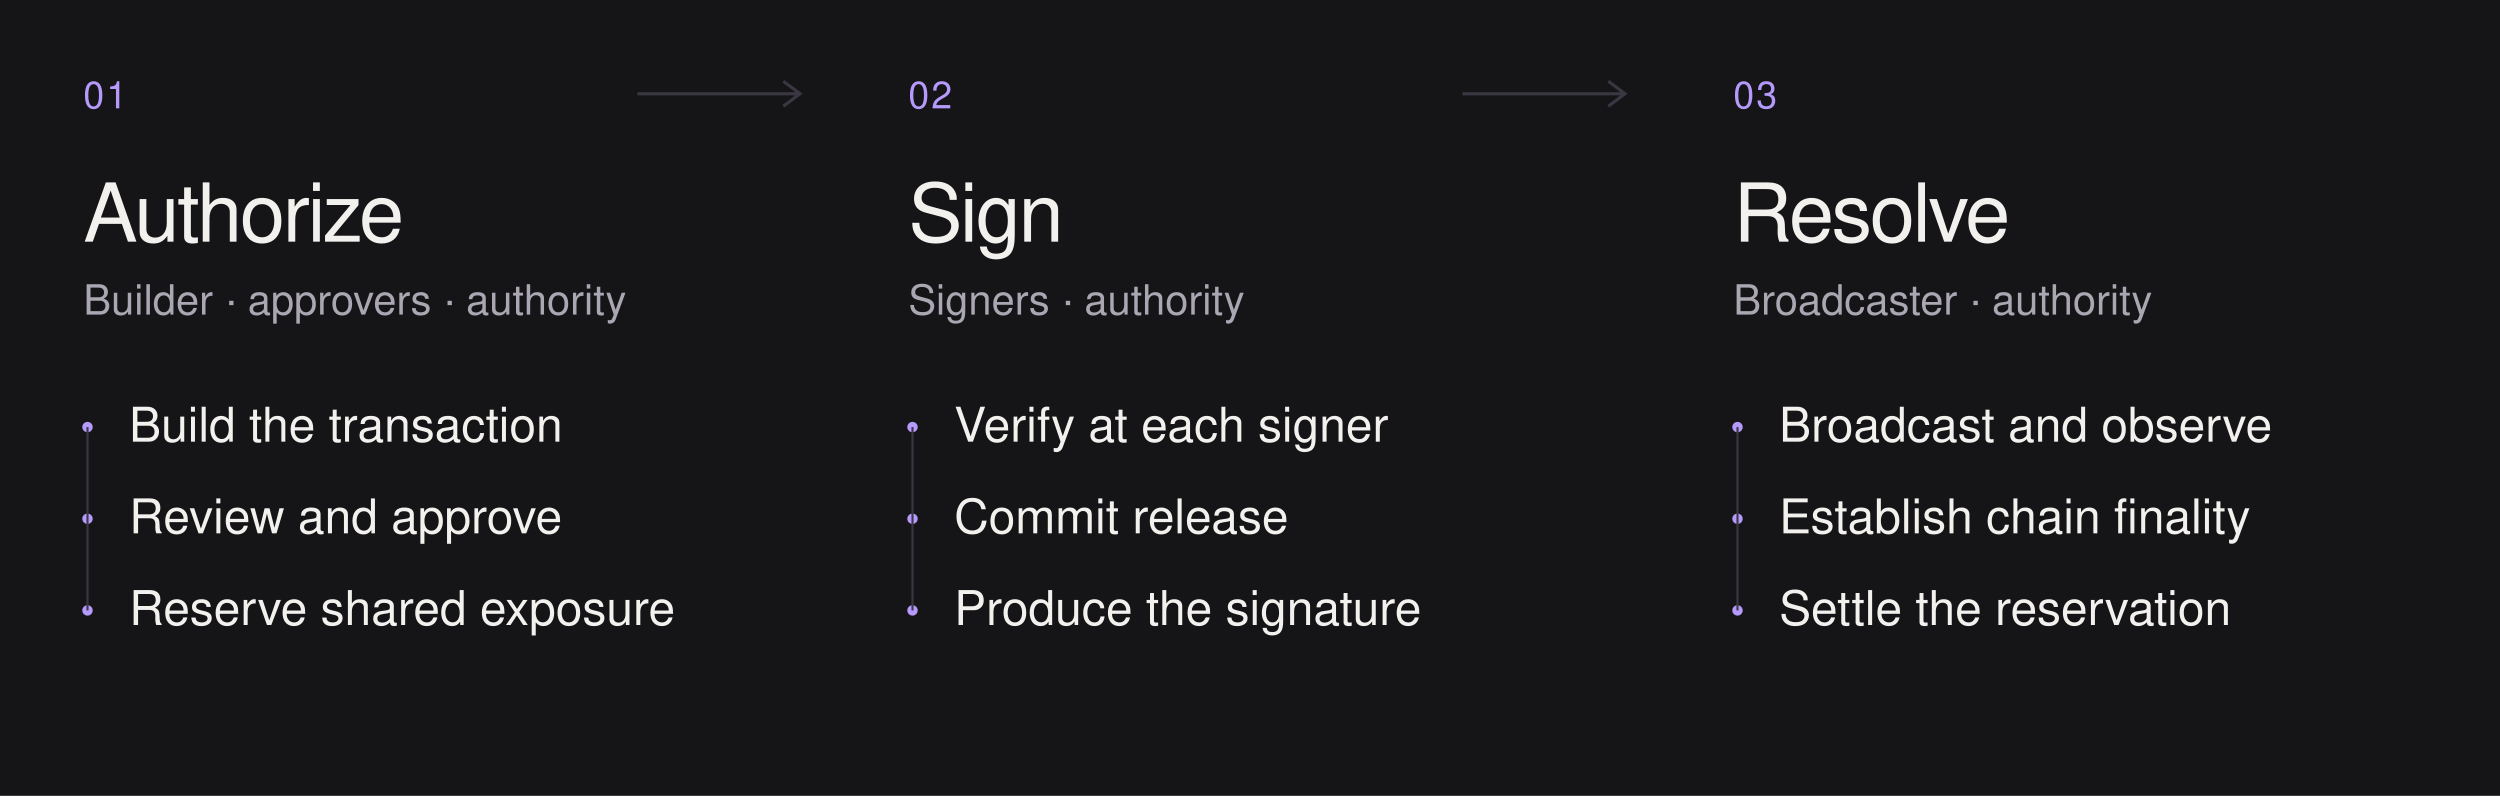
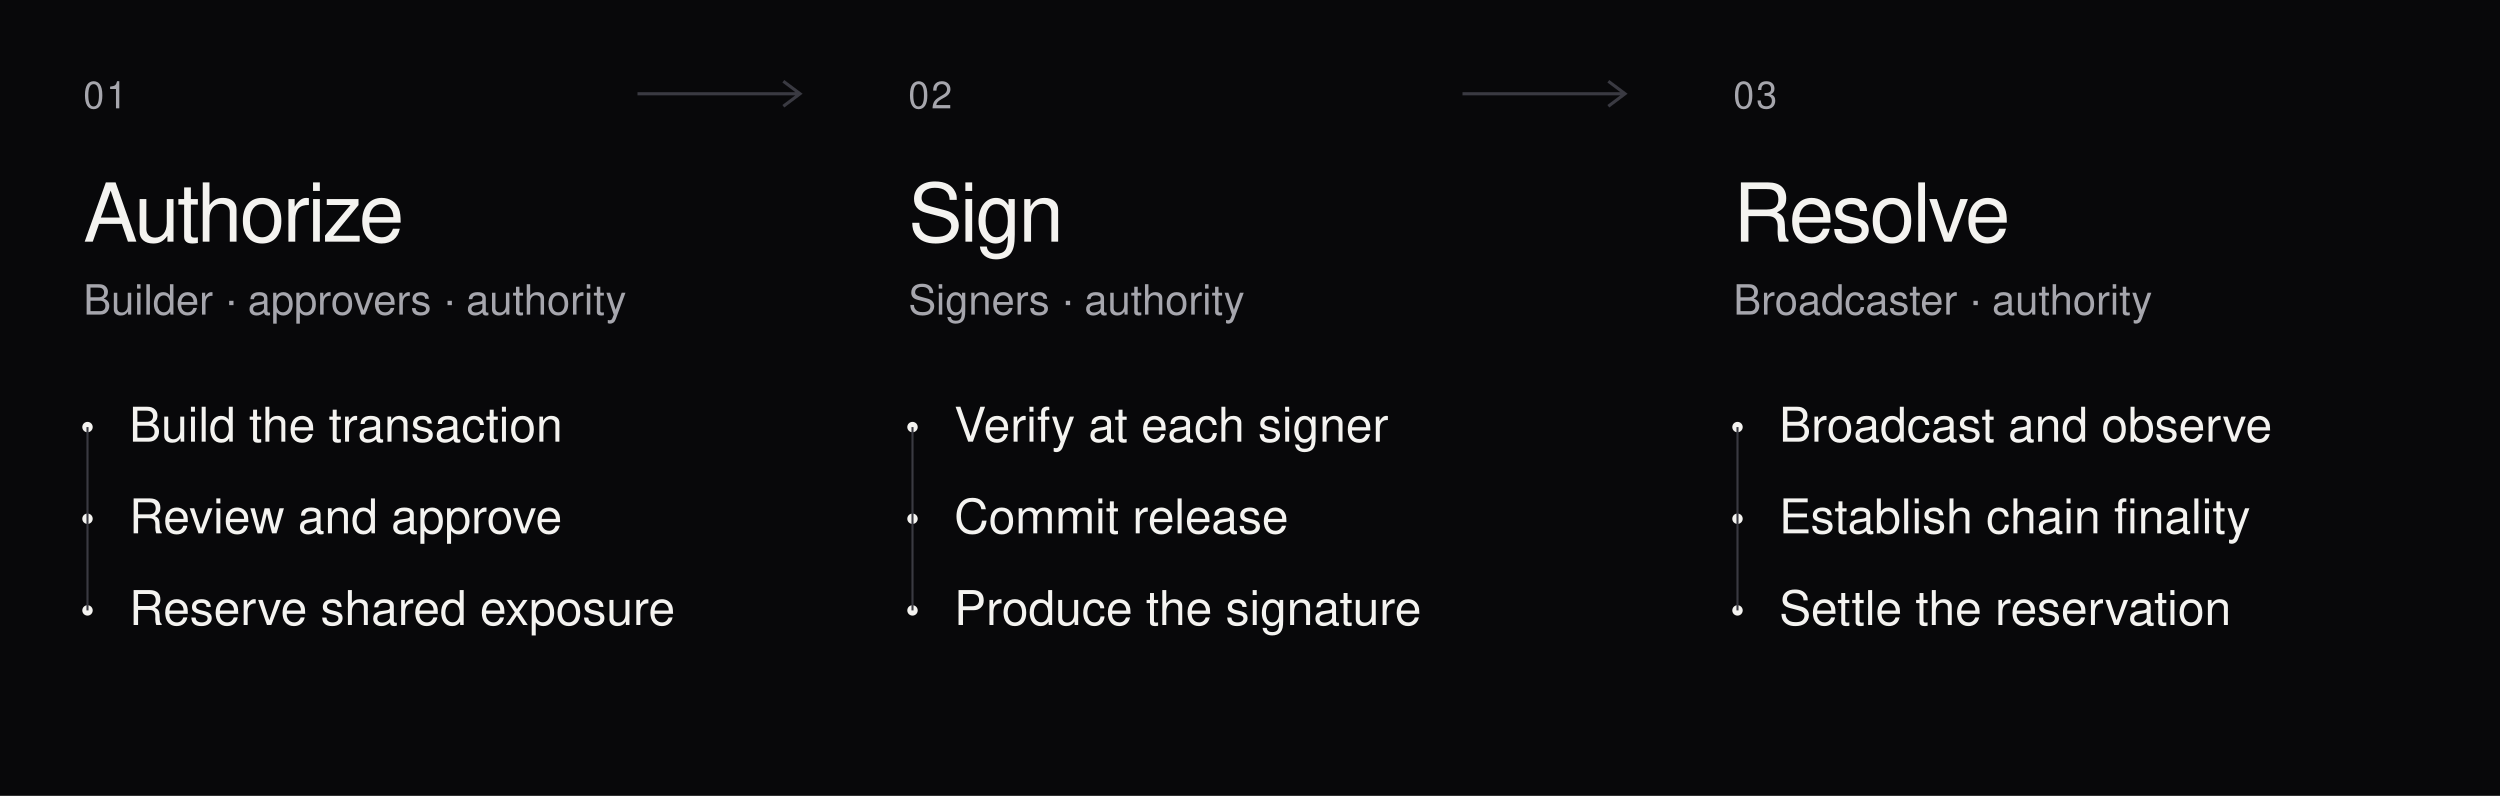
<svg xmlns="http://www.w3.org/2000/svg" width="1200" height="382" viewBox="0 0 1200 382" fill="none" role="img" aria-labelledby="title desc">
  <style>
    text { font-family: 'Helvetica Neue', Helvetica, Arial, sans-serif; }
-     .ink { fill: #F3F1ED; }
-     .muted { fill: #AAA6B2; }
-     .accent { fill: #B59AFB; }
+     .ink { fill: #F4F3F0; }
+     .muted { fill: #A6A6AD; }
    .mono { font-family: 'SFMono-Regular', Consolas, 'Liberation Mono', monospace; }
  </style>
-   <rect width="1200" height="382" fill="#151518" />
-   <text x="40" y="52" class="accent" font-size="18" font-weight="500" letter-spacing="1">01</text>
-   <path d="M306 45H384M376 39L384 45L376 51" stroke="#3A3642" stroke-width="1.5" />
+   <rect width="1200" height="382" fill="#08080A" />
+   <text x="40" y="52" class="muted" font-size="18" font-weight="500" letter-spacing="1">01</text>
+   <path d="M306 45H384M376 39L384 45L376 51" stroke="#3A3A42" stroke-width="1.5" />
  <text x="40" y="116" class="ink" font-size="39" font-weight="500" letter-spacing="-1.1">Authorize</text>
  <text x="40" y="151" class="muted" font-size="20" font-weight="400">Builder · approvers · authority</text>
  <text x="62" y="212" class="ink" font-size="23" font-weight="400">Build the transaction</text>
-   <circle cx="42" cy="205" r="2.5" fill="#B59AFB" />
+   <circle cx="42" cy="205" r="2.5" fill="#F4F3F0" />
  <text x="62" y="256" class="ink" font-size="23" font-weight="400">Review and approve</text>
-   <circle cx="42" cy="249" r="2.5" fill="#B59AFB" />
+   <circle cx="42" cy="249" r="2.5" fill="#F4F3F0" />
  <text x="62" y="300" class="ink" font-size="23" font-weight="400">Reserve shared exposure</text>
-   <circle cx="42" cy="293" r="2.5" fill="#B59AFB" />
-   <path d="M42 205V293" stroke="#3A3642" />
-   <text x="436" y="52" class="accent" font-size="18" font-weight="500" letter-spacing="1">02</text>
-   <path d="M702 45H780M772 39L780 45L772 51" stroke="#3A3642" stroke-width="1.5" />
+   <circle cx="42" cy="293" r="2.5" fill="#F4F3F0" />
+   <path d="M42 205V293" stroke="#3A3A42" />
+   <text x="436" y="52" class="muted" font-size="18" font-weight="500" letter-spacing="1">02</text>
+   <path d="M702 45H780M772 39L780 45L772 51" stroke="#3A3A42" stroke-width="1.5" />
  <text x="436" y="116" class="ink" font-size="39" font-weight="500" letter-spacing="-1.1">Sign</text>
  <text x="436" y="151" class="muted" font-size="20" font-weight="400">Signers · authority</text>
  <text x="458" y="212" class="ink" font-size="23" font-weight="400">Verify at each signer</text>
-   <circle cx="438" cy="205" r="2.5" fill="#B59AFB" />
+   <circle cx="438" cy="205" r="2.5" fill="#F4F3F0" />
  <text x="458" y="256" class="ink" font-size="23" font-weight="400">Commit release</text>
-   <circle cx="438" cy="249" r="2.5" fill="#B59AFB" />
+   <circle cx="438" cy="249" r="2.5" fill="#F4F3F0" />
  <text x="458" y="300" class="ink" font-size="23" font-weight="400">Produce the signature</text>
-   <circle cx="438" cy="293" r="2.5" fill="#B59AFB" />
-   <path d="M438 205V293" stroke="#3A3642" />
-   <text x="832" y="52" class="accent" font-size="18" font-weight="500" letter-spacing="1">03</text>
+   <circle cx="438" cy="293" r="2.5" fill="#F4F3F0" />
+   <path d="M438 205V293" stroke="#3A3A42" />
+   <text x="832" y="52" class="muted" font-size="18" font-weight="500" letter-spacing="1">03</text>
  <text x="832" y="116" class="ink" font-size="39" font-weight="500" letter-spacing="-1.1">Resolve</text>
  <text x="832" y="151" class="muted" font-size="20" font-weight="400">Broadcaster · authority</text>
  <text x="854" y="212" class="ink" font-size="23" font-weight="400">Broadcast and observe</text>
-   <circle cx="834" cy="205" r="2.5" fill="#B59AFB" />
+   <circle cx="834" cy="205" r="2.5" fill="#F4F3F0" />
  <text x="854" y="256" class="ink" font-size="23" font-weight="400">Establish chain finality</text>
-   <circle cx="834" cy="249" r="2.5" fill="#B59AFB" />
+   <circle cx="834" cy="249" r="2.5" fill="#F4F3F0" />
  <text x="854" y="300" class="ink" font-size="23" font-weight="400">Settle the reservation</text>
-   <circle cx="834" cy="293" r="2.5" fill="#B59AFB" />
-   <path d="M834 205V293" stroke="#3A3642" />
+   <circle cx="834" cy="293" r="2.5" fill="#F4F3F0" />
+   <path d="M834 205V293" stroke="#3A3A42" />
</svg>
